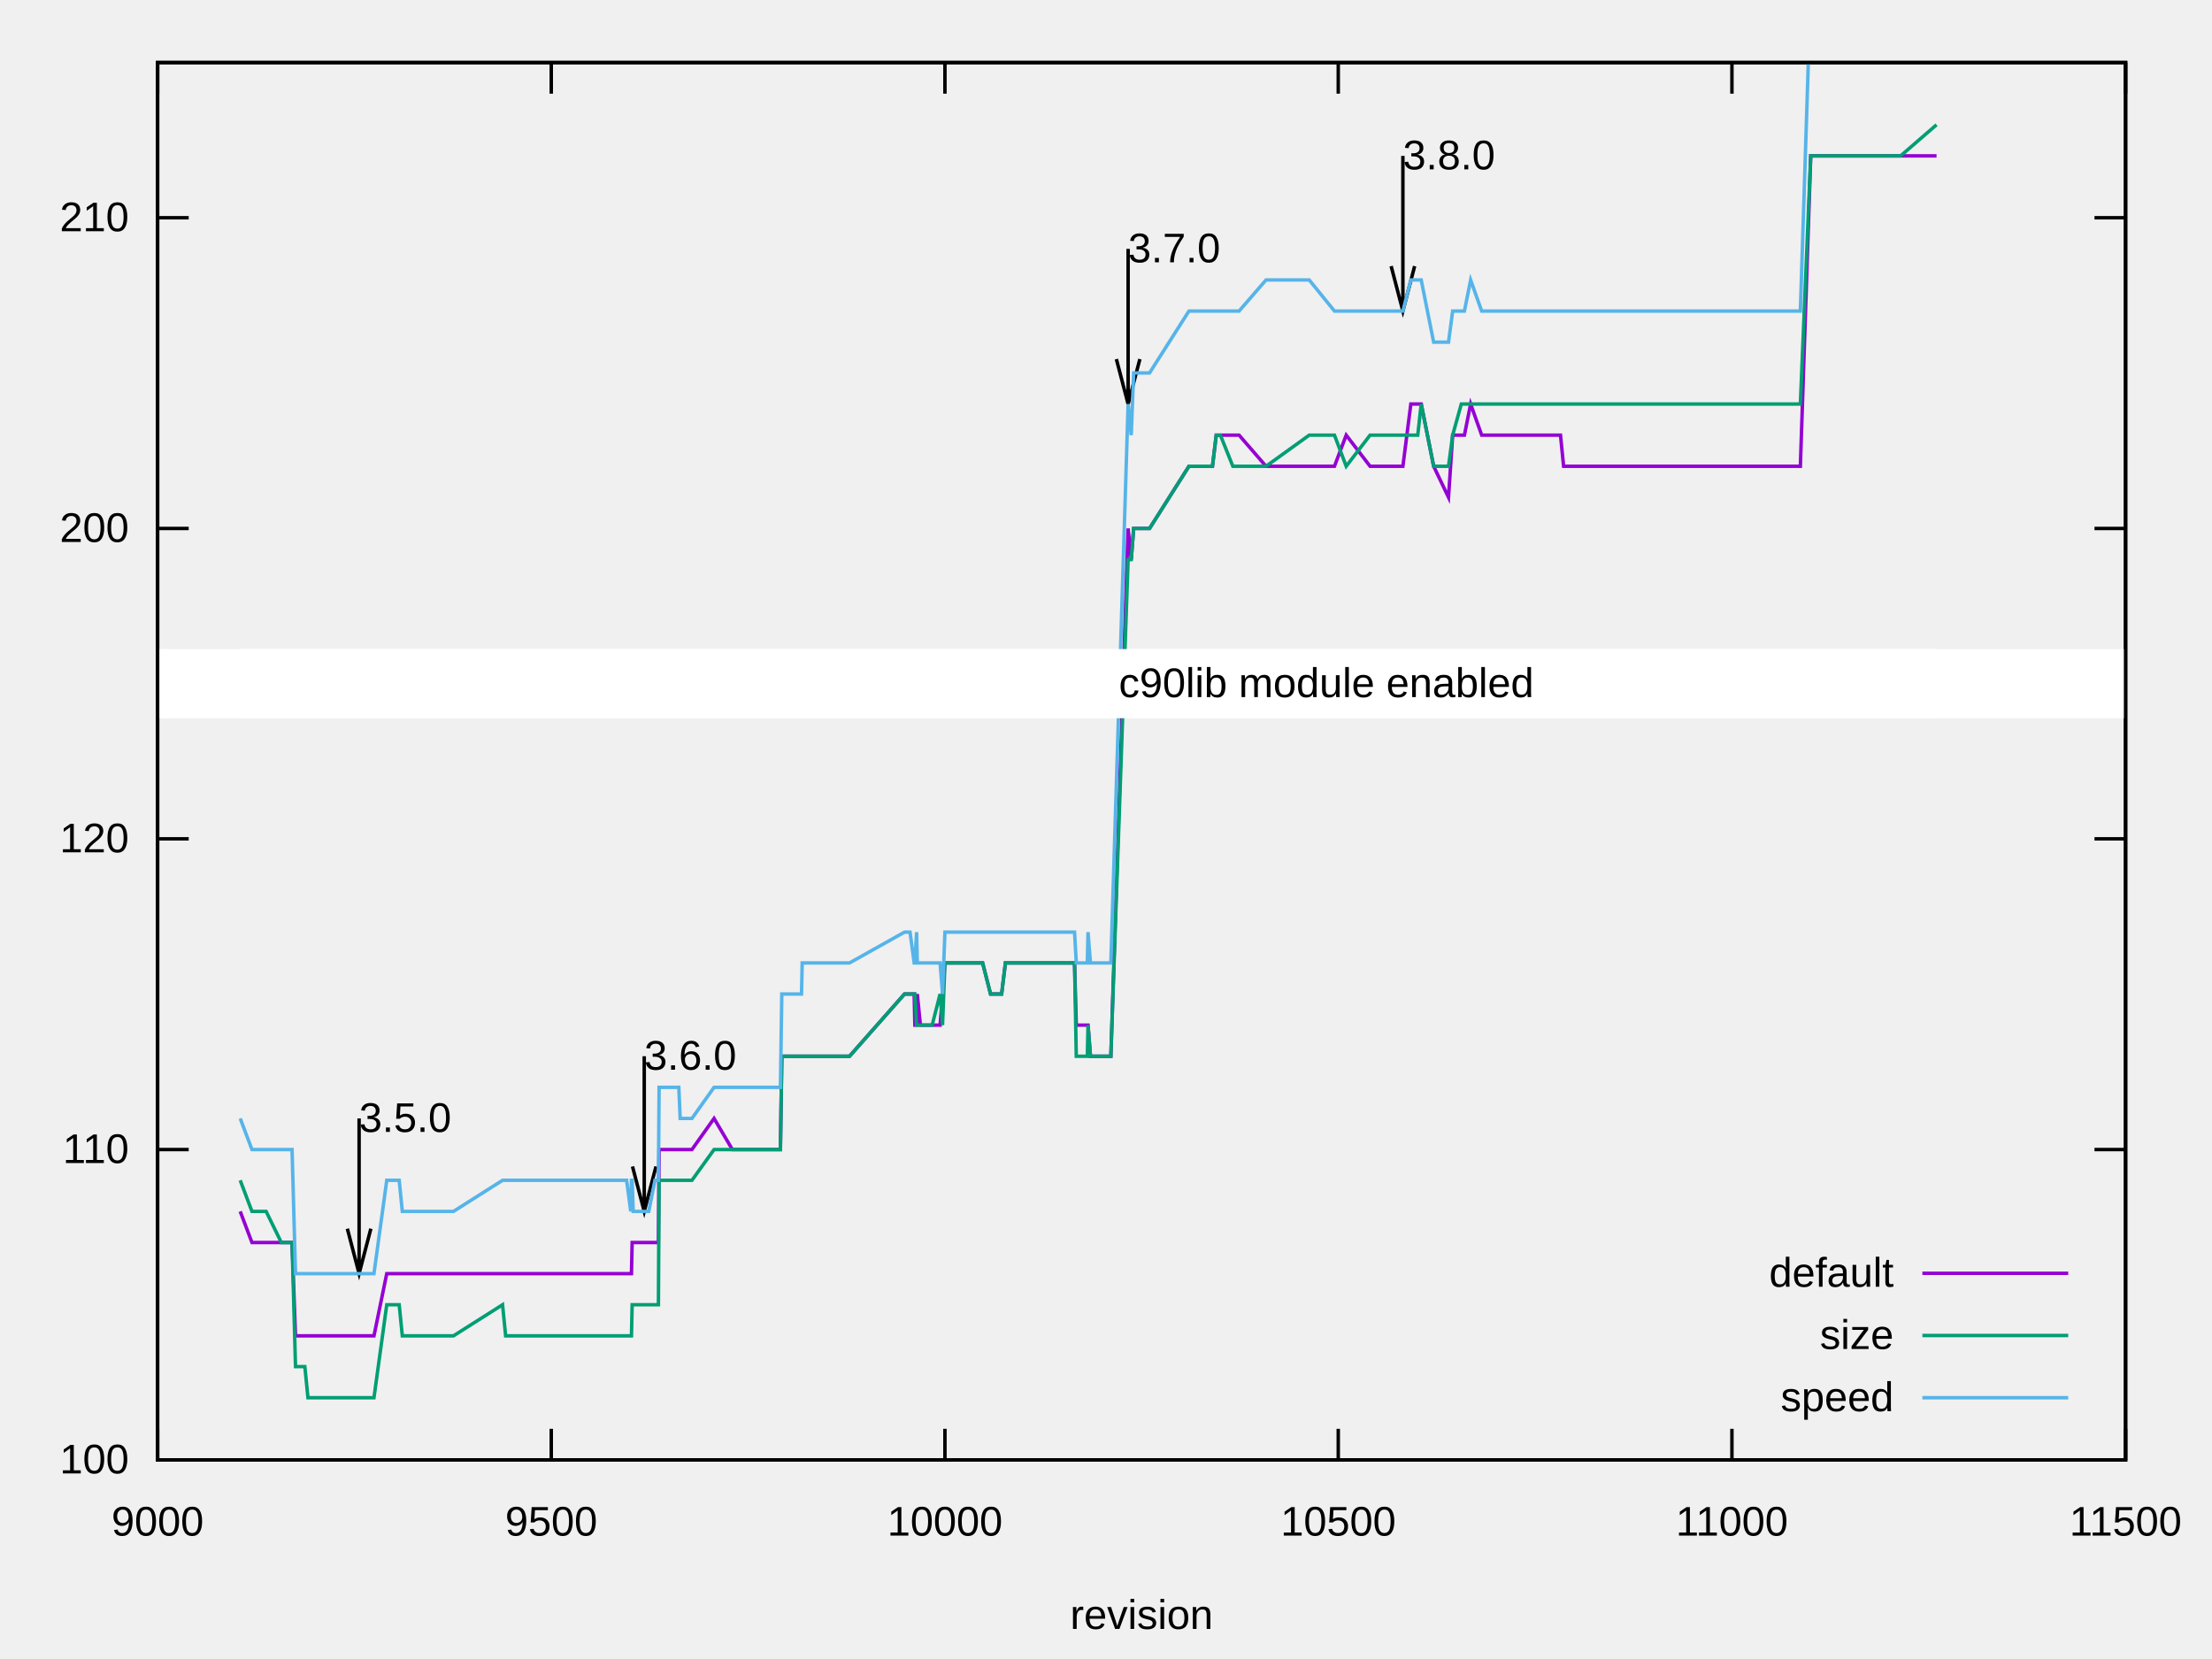
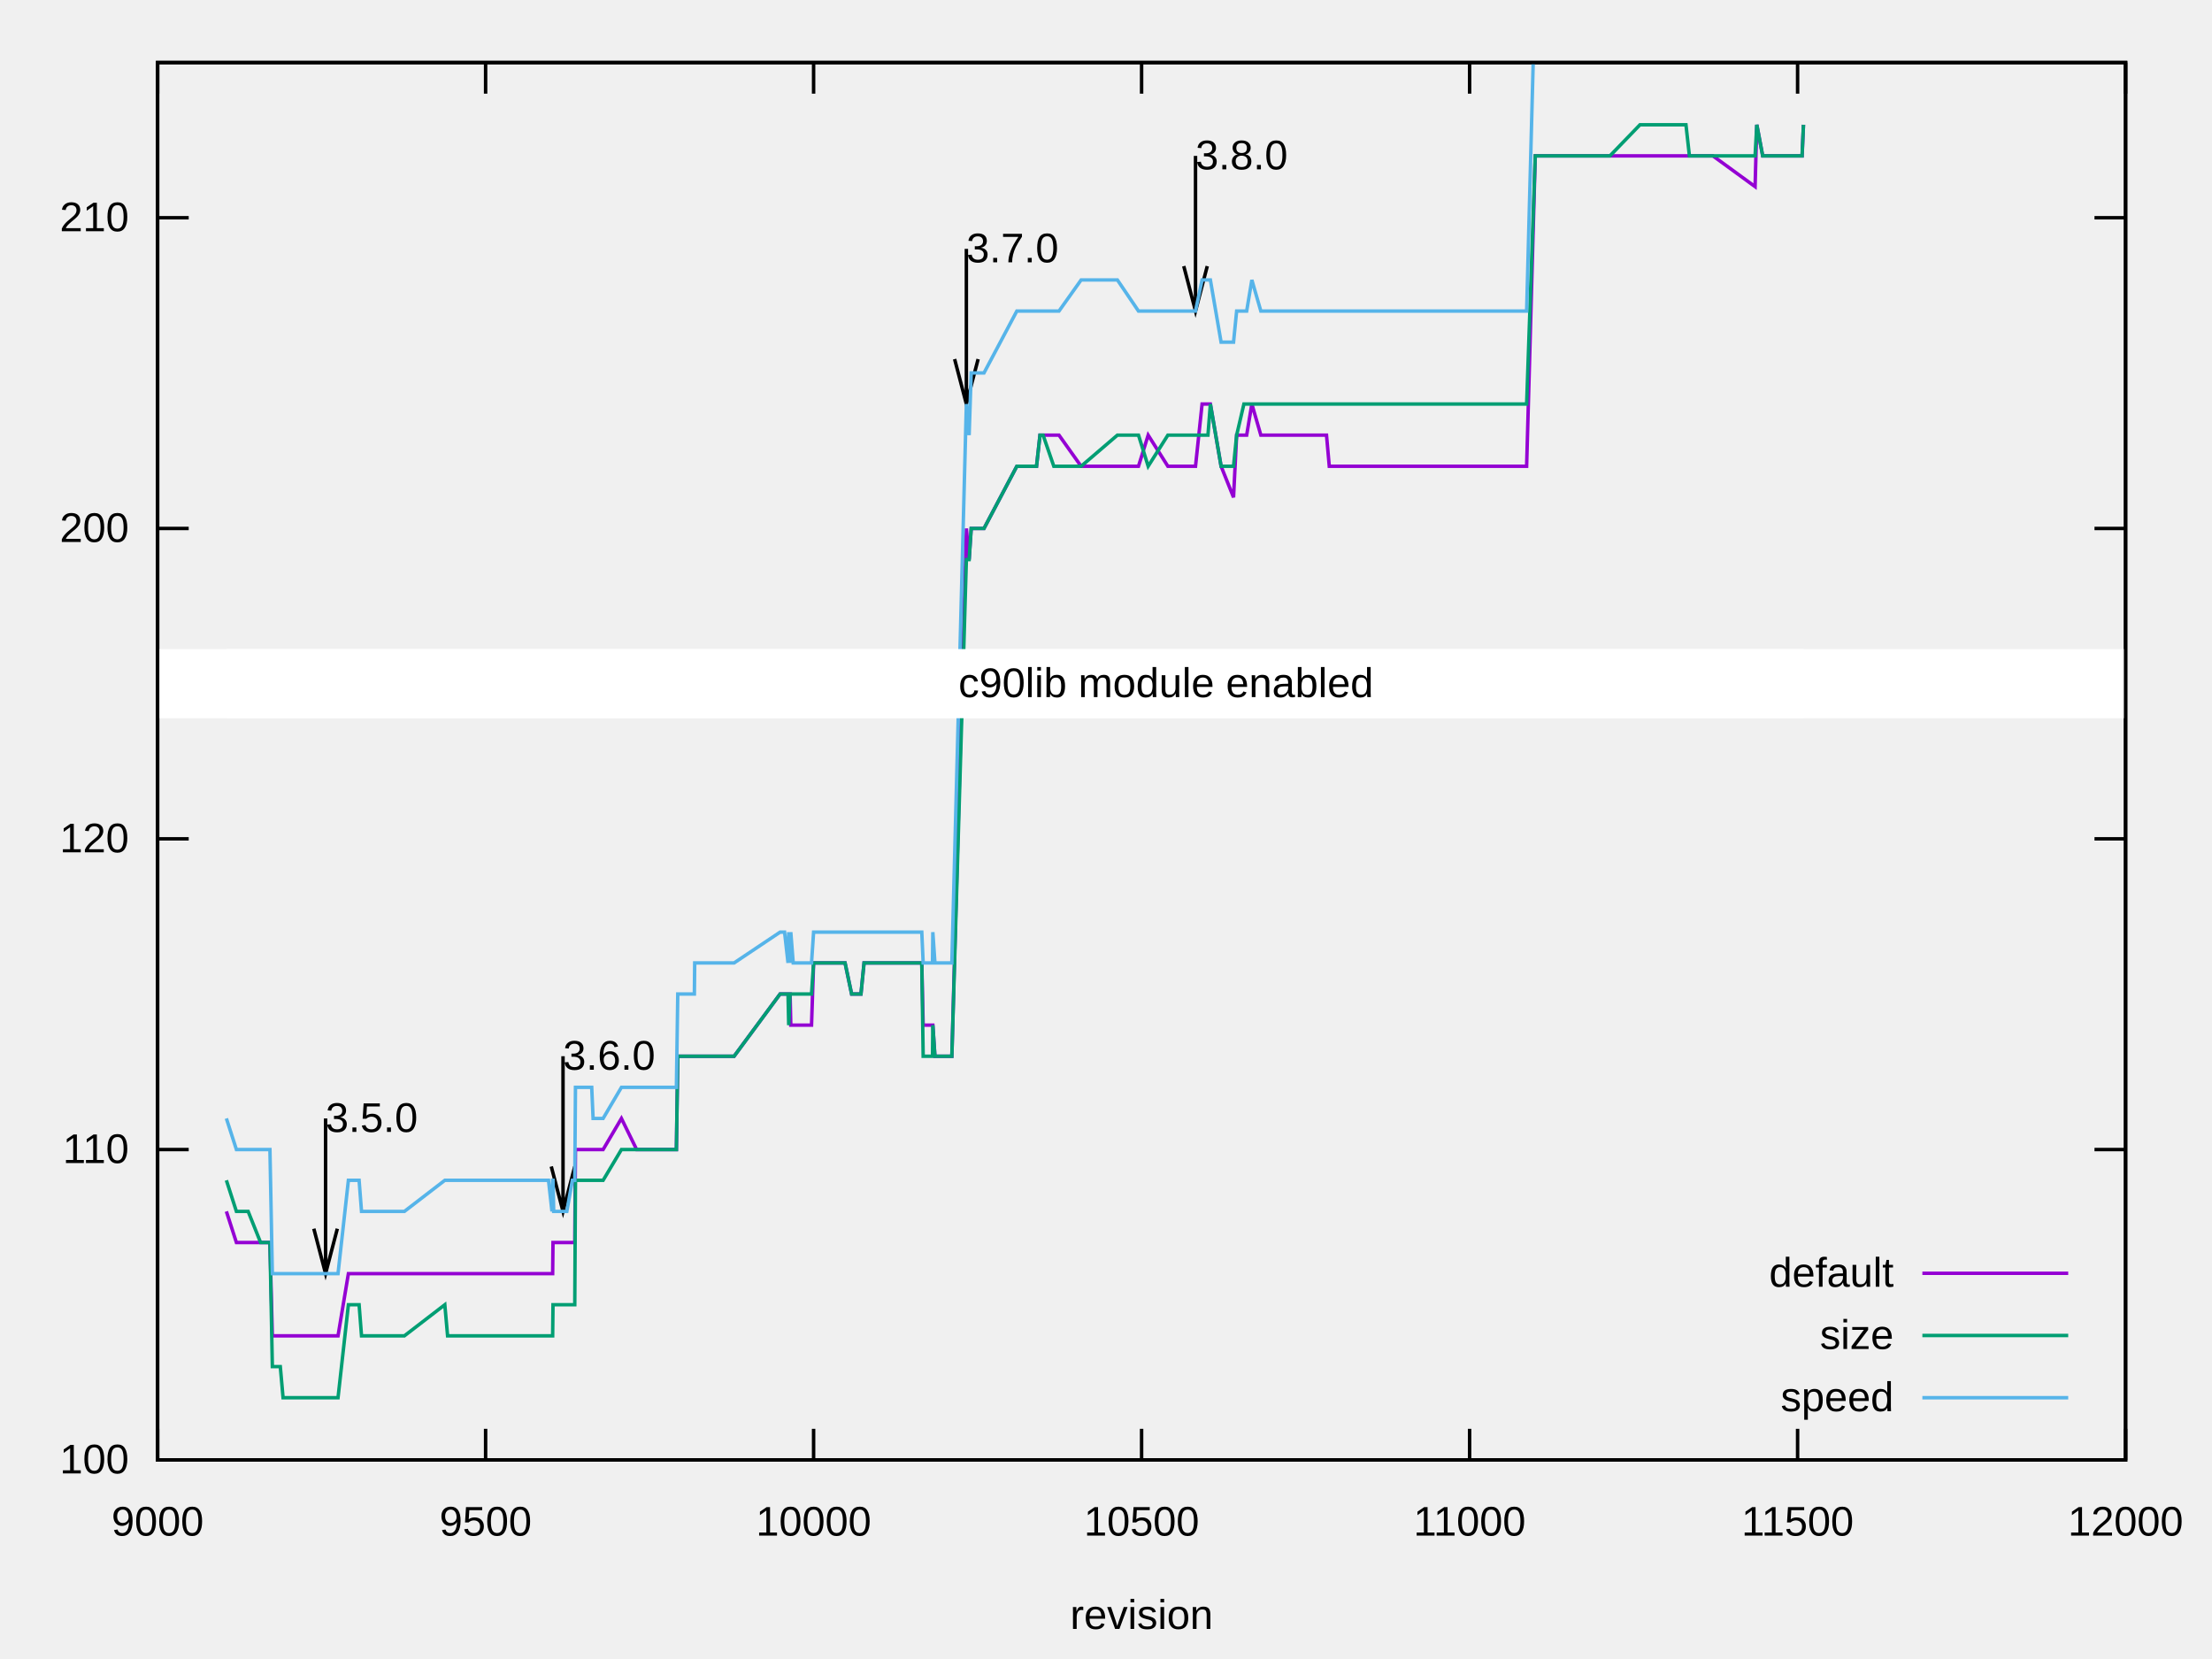
<svg xmlns="http://www.w3.org/2000/svg" xmlns:xlink="http://www.w3.org/1999/xlink" width="640" height="480" viewBox="0 0 640 480">
  <g id="gnuplot_canvas">
    <rect x="0" y="0" width="640" height="480" fill="none" />
    <defs>
      <circle id="gpDot" r="0.5" stroke-width="0.5" stroke="currentColor" />
      <path id="gpPt0" stroke-width="0.222" stroke="currentColor" d="M-1,0 h2 M0,-1 v2" />
      <path id="gpPt1" stroke-width="0.222" stroke="currentColor" d="M-1,-1 L1,1 M1,-1 L-1,1" />
      <path id="gpPt2" stroke-width="0.222" stroke="currentColor" d="M-1,0 L1,0 M0,-1 L0,1 M-1,-1 L1,1 M-1,1 L1,-1" />
      <rect id="gpPt3" stroke-width="0.222" stroke="currentColor" x="-1" y="-1" width="2" height="2" />
      <rect id="gpPt4" stroke-width="0.222" stroke="currentColor" fill="currentColor" x="-1" y="-1" width="2" height="2" />
      <circle id="gpPt5" stroke-width="0.222" stroke="currentColor" cx="0" cy="0" r="1" />
      <use xlink:href="#gpPt5" id="gpPt6" fill="currentColor" stroke="none" />
      <path id="gpPt7" stroke-width="0.222" stroke="currentColor" d="M0,-1.33 L-1.33,0.67 L1.33,0.67 z" />
      <use xlink:href="#gpPt7" id="gpPt8" fill="currentColor" stroke="none" />
      <use xlink:href="#gpPt7" id="gpPt9" stroke="currentColor" transform="rotate(180)" />
      <use xlink:href="#gpPt9" id="gpPt10" fill="currentColor" stroke="none" />
      <use xlink:href="#gpPt3" id="gpPt11" stroke="currentColor" transform="rotate(45)" />
      <use xlink:href="#gpPt11" id="gpPt12" fill="currentColor" stroke="none" />
      <path id="gpPt13" stroke-width="0.222" stroke="currentColor" d="M0,1.330 L1.265,0.411 L0.782,-1.067 L-0.782,-1.076 L-1.265,0.411 z" />
      <use xlink:href="#gpPt13" id="gpPt14" fill="currentColor" stroke="none" />
      <filter id="textbox" filterUnits="objectBoundingBox" x="0" y="0" height="1" width="1">
        <feFlood flood-color="white" flood-opacity="1" result="bgnd" />
        <feComposite in="SourceGraphic" in2="bgnd" operator="atop" />
      </filter>
      <filter id="greybox" filterUnits="objectBoundingBox" x="0" y="0" height="1" width="1">
        <feFlood flood-color="lightgrey" flood-opacity="1" result="grey" />
        <feComposite in="SourceGraphic" in2="grey" operator="atop" />
      </filter>
    </defs>
    <g fill="none" color="white" stroke="currentColor" stroke-width="1.00" stroke-linecap="butt" stroke-linejoin="miter">
</g>
    <g fill="none" color="black" stroke="currentColor" stroke-width="1.00" stroke-linecap="butt" stroke-linejoin="miter">
      <path stroke="black" d="M45.6,422.4 L54.6,422.4 M615.0,422.4 L606.0,422.4  " />
      <g transform="translate(37.3,426.3)" stroke="none" fill="black" font-family="Arial" font-size="12.00" text-anchor="end">
        <text>
          <tspan font-family="Arial">100</tspan>
        </text>
      </g>
    </g>
    <g fill="none" color="black" stroke="currentColor" stroke-width="1.00" stroke-linecap="butt" stroke-linejoin="miter">
      <path stroke="black" d="M45.6,332.6 L54.6,332.6 M615.0,332.6 L606.0,332.6  " />
      <g transform="translate(37.3,336.5)" stroke="none" fill="black" font-family="Arial" font-size="12.00" text-anchor="end">
        <text>
          <tspan font-family="Arial">110</tspan>
        </text>
      </g>
    </g>
    <g fill="none" color="black" stroke="currentColor" stroke-width="1.00" stroke-linecap="butt" stroke-linejoin="miter">
      <path stroke="black" d="M45.6,242.7 L54.6,242.7 M615.0,242.7 L606.0,242.7  " />
      <g transform="translate(37.3,246.6)" stroke="none" fill="black" font-family="Arial" font-size="12.00" text-anchor="end">
        <text>
          <tspan font-family="Arial">120</tspan>
        </text>
      </g>
    </g>
    <g fill="none" color="black" stroke="currentColor" stroke-width="1.00" stroke-linecap="butt" stroke-linejoin="miter">
      <path stroke="black" d="M45.6,152.9 L54.6,152.9 M615.0,152.9 L606.0,152.9  " />
      <g transform="translate(37.3,156.8)" stroke="none" fill="black" font-family="Arial" font-size="12.00" text-anchor="end">
        <text>
          <tspan font-family="Arial">200</tspan>
        </text>
      </g>
    </g>
    <g fill="none" color="black" stroke="currentColor" stroke-width="1.00" stroke-linecap="butt" stroke-linejoin="miter">
      <path stroke="black" d="M45.6,63.0 L54.6,63.0 M615.0,63.0 L606.0,63.0  " />
      <g transform="translate(37.3,66.9)" stroke="none" fill="black" font-family="Arial" font-size="12.00" text-anchor="end">
        <text>
          <tspan font-family="Arial">210</tspan>
        </text>
      </g>
    </g>
    <g fill="none" color="black" stroke="currentColor" stroke-width="1.00" stroke-linecap="butt" stroke-linejoin="miter">
      <path stroke="black" d="M45.6,422.4 L45.6,413.4 M45.6,18.1 L45.6,27.1  " />
      <g transform="translate(45.6,444.3)" stroke="none" fill="black" font-family="Arial" font-size="12.00" text-anchor="middle">
        <text>
          <tspan font-family="Arial"> 9000</tspan>
        </text>
      </g>
    </g>
    <g fill="none" color="black" stroke="currentColor" stroke-width="1.00" stroke-linecap="butt" stroke-linejoin="miter">
-       <path stroke="black" d="M159.5,422.4 L159.5,413.4 M159.5,18.1 L159.5,27.1  " />
-       <g transform="translate(159.5,444.3)" stroke="none" fill="black" font-family="Arial" font-size="12.00" text-anchor="middle">
+       <path stroke="black" d="M140.5,422.4 L140.5,413.4 M140.5,18.1 L140.5,27.1  " />
+       <g transform="translate(140.5,444.3)" stroke="none" fill="black" font-family="Arial" font-size="12.00" text-anchor="middle">
        <text>
          <tspan font-family="Arial"> 9500</tspan>
        </text>
      </g>
    </g>
    <g fill="none" color="black" stroke="currentColor" stroke-width="1.00" stroke-linecap="butt" stroke-linejoin="miter">
-       <path stroke="black" d="M273.4,422.4 L273.4,413.4 M273.4,18.1 L273.4,27.1  " />
-       <g transform="translate(273.4,444.3)" stroke="none" fill="black" font-family="Arial" font-size="12.00" text-anchor="middle">
+       <path stroke="black" d="M235.4,422.4 L235.4,413.4 M235.4,18.1 L235.4,27.1  " />
+       <g transform="translate(235.4,444.3)" stroke="none" fill="black" font-family="Arial" font-size="12.00" text-anchor="middle">
        <text>
          <tspan font-family="Arial"> 10000</tspan>
        </text>
      </g>
    </g>
    <g fill="none" color="black" stroke="currentColor" stroke-width="1.00" stroke-linecap="butt" stroke-linejoin="miter">
-       <path stroke="black" d="M387.2,422.4 L387.2,413.4 M387.2,18.1 L387.2,27.1  " />
-       <g transform="translate(387.2,444.3)" stroke="none" fill="black" font-family="Arial" font-size="12.00" text-anchor="middle">
+       <path stroke="black" d="M330.3,422.4 L330.3,413.4 M330.3,18.1 L330.3,27.1  " />
+       <g transform="translate(330.3,444.3)" stroke="none" fill="black" font-family="Arial" font-size="12.00" text-anchor="middle">
        <text>
          <tspan font-family="Arial"> 10500</tspan>
        </text>
      </g>
    </g>
    <g fill="none" color="black" stroke="currentColor" stroke-width="1.00" stroke-linecap="butt" stroke-linejoin="miter">
-       <path stroke="black" d="M501.1,422.4 L501.1,413.4 M501.1,18.1 L501.1,27.1  " />
-       <g transform="translate(501.1,444.3)" stroke="none" fill="black" font-family="Arial" font-size="12.00" text-anchor="middle">
+       <path stroke="black" d="M425.2,422.4 L425.2,413.4 M425.2,18.1 L425.2,27.1  " />
+       <g transform="translate(425.2,444.3)" stroke="none" fill="black" font-family="Arial" font-size="12.00" text-anchor="middle">
        <text>
          <tspan font-family="Arial"> 11000</tspan>
+         </text>
+       </g>
+     </g>
+     <g fill="none" color="black" stroke="currentColor" stroke-width="1.00" stroke-linecap="butt" stroke-linejoin="miter">
+       <path stroke="black" d="M520.1,422.4 L520.1,413.4 M520.1,18.1 L520.1,27.1  " />
+       <g transform="translate(520.1,444.3)" stroke="none" fill="black" font-family="Arial" font-size="12.00" text-anchor="middle">
+         <text>
+           <tspan font-family="Arial"> 11500</tspan>
        </text>
      </g>
    </g>
    <g fill="none" color="black" stroke="currentColor" stroke-width="1.00" stroke-linecap="butt" stroke-linejoin="miter">
      <path stroke="black" d="M615.0,422.4 L615.0,413.4 M615.0,18.1 L615.0,27.1  " />
      <g transform="translate(615.0,444.3)" stroke="none" fill="black" font-family="Arial" font-size="12.00" text-anchor="middle">
        <text>
-           <tspan font-family="Arial"> 11500</tspan>
+           <tspan font-family="Arial"> 12000</tspan>
        </text>
      </g>
    </g>
    <g fill="none" color="black" stroke="currentColor" stroke-width="1.00" stroke-linecap="butt" stroke-linejoin="miter">
</g>
    <g fill="none" color="black" stroke="currentColor" stroke-width="1.00" stroke-linecap="butt" stroke-linejoin="miter">
      <path stroke="black" d="M45.6,18.1 L45.6,422.4 L615.0,422.4 L615.0,18.1 L45.6,18.1 Z  " />
-       <g transform="translate(103.9,327.5)" stroke="none" fill="black" font-family="Arial" font-size="12.00" text-anchor="start">
+       <g transform="translate(94.2,327.5)" stroke="none" fill="black" font-family="Arial" font-size="12.00" text-anchor="start">
        <text>
          <tspan font-family="Arial">3.5.0</tspan>
        </text>
      </g>
-       <g transform="translate(186.4,309.5)" stroke="none" fill="black" font-family="Arial" font-size="12.00" text-anchor="start">
+       <g transform="translate(162.9,309.5)" stroke="none" fill="black" font-family="Arial" font-size="12.00" text-anchor="start">
        <text>
          <tspan font-family="Arial">3.6.0</tspan>
        </text>
      </g>
-       <g transform="translate(326.4,75.9)" stroke="none" fill="black" font-family="Arial" font-size="12.00" text-anchor="start">
+       <g transform="translate(279.6,75.9)" stroke="none" fill="black" font-family="Arial" font-size="12.00" text-anchor="start">
        <text>
          <tspan font-family="Arial">3.7.0</tspan>
        </text>
      </g>
-       <g transform="translate(405.9,49.0)" stroke="none" fill="black" font-family="Arial" font-size="12.00" text-anchor="start">
+       <g transform="translate(345.9,49.0)" stroke="none" fill="black" font-family="Arial" font-size="12.00" text-anchor="start">
        <text>
          <tspan font-family="Arial">3.8.0</tspan>
        </text>
      </g>
    </g>
    <g fill="none" color="black" stroke="black" stroke-width="20.00" stroke-linecap="butt" stroke-linejoin="miter">
</g>
    <g fill="none" color="black" stroke="currentColor" stroke-width="20.00" stroke-linecap="butt" stroke-linejoin="miter">
      <path stroke="white" d="M45.6,197.8 L615.0,197.8  " />
    </g>
    <g fill="none" color="black" stroke="white" stroke-width="1.00" stroke-linecap="butt" stroke-linejoin="miter">
-       <path stroke="black" d="M100.5,355.5 L103.9,368.5 L107.3,355.5 M103.9,323.6 L103.9,368.5 M183.0,337.5 L186.4,350.5 L189.8,337.5   M186.4,305.6 L186.4,350.5 M323.0,103.9 L326.4,116.9 L329.8,103.9 M326.4,72.0 L326.4,116.9 M402.5,77.0   L405.9,90.0 L409.3,77.0 M405.9,45.1 L405.9,90.0 M549.9,0.1  " />
+       <path stroke="black" d="M90.8,355.5 L94.2,368.5 L97.6,355.5 M94.2,323.6 L94.2,368.5 M159.5,337.5 L162.9,350.5 L166.3,337.5   M162.9,305.6 L162.9,350.5 M276.2,103.9 L279.6,116.9 L283.0,103.9 M279.6,72.0 L279.6,116.9 M342.5,77.0   L345.9,90.0 L349.3,77.0 M345.9,45.1 L345.9,90.0 M465.8,0.1  " />
    </g>
    <g fill="none" color="black" stroke="currentColor" stroke-width="1.00" stroke-linecap="butt" stroke-linejoin="miter">
      <g transform="translate(330.3,471.3)" stroke="none" fill="black" font-family="Arial" font-size="12.00" text-anchor="middle">
        <text>
          <tspan font-family="Arial">revision</tspan>
        </text>
      </g>
    </g>
    <g fill="none" color="black" stroke="currentColor" stroke-width="1.00" stroke-linecap="butt" stroke-linejoin="miter">
</g>
    <g id="gnuplot_plot_1">
      <g fill="none" color="black" stroke="currentColor" stroke-width="1.00" stroke-linecap="butt" stroke-linejoin="miter">
        <g transform="translate(547.9,372.3)" stroke="none" fill="black" font-family="Arial" font-size="12.00" text-anchor="end">
          <text>
            <tspan font-family="Arial">default</tspan>
          </text>
        </g>
      </g>
      <g fill="none" color="black" stroke="currentColor" stroke-width="1.00" stroke-linecap="butt" stroke-linejoin="miter">
-         <path stroke="rgb(148,   0, 211)" d="M556.2,368.4 L598.4,368.4 M69.5,350.5 L72.9,359.5 L73.8,359.5 L74.5,359.5 L77.0,359.5 L81.4,359.5   L84.5,359.5 L85.5,386.5 L87.1,386.5 L88.2,386.5 L89.1,386.5 L89.6,386.5 L92.7,386.5 L93.0,386.5   L95.3,386.5 L98.7,386.5 L103.9,386.5 L108.2,386.5 L111.9,368.5 L115.5,368.5 L116.4,368.5 L118.3,368.5   L126.2,368.5 L131.2,368.5 L145.4,368.5 L146.3,368.5 L147.0,368.5 L148.5,368.5 L150.6,368.5 L154.5,368.5   L156.5,368.5 L157.7,368.5 L157.9,368.5 L159.0,368.5 L164.3,368.5 L168.6,368.5 L170.9,368.5 L175.0,368.5   L177.9,368.5 L179.8,368.5 L181.3,368.5 L182.5,368.5 L182.7,368.5 L182.9,359.5 L183.2,359.5 L186.4,359.5   L187.7,359.5 L189.5,359.5 L190.2,359.5 L190.5,359.5 L190.7,332.6 L190.9,332.6 L191.4,332.6 L192.5,332.6   L192.7,332.6 L193.4,332.6 L193.9,332.6 L194.3,332.6 L194.6,332.6 L195.7,332.6 L196.4,332.6 L196.8,332.6   L197.1,332.6 L197.3,332.6 L200.2,332.6 L206.6,323.6 L211.9,332.6 L214.1,332.6 L215.7,332.6 L216.6,332.6   L218.9,332.6 L219.6,332.6 L219.8,332.6 L220.1,332.6 L220.3,332.6 L221.7,332.6 L224.2,332.6 L225.5,332.6   L225.8,332.6 L226.2,305.6 L227.1,305.6 L228.5,305.6 L229.4,305.6 L229.6,305.6 L231.2,305.6 L231.9,305.6   L232.1,305.6 L232.4,305.6 L234.6,305.6 L235.1,305.6 L236.0,305.6 L245.8,305.6 L261.7,287.6 L262.7,287.6   L263.1,287.6 L263.3,287.6 L264.5,287.6 L264.7,296.6 L265.2,296.6 L265.4,287.6 L266.3,296.6 L267.9,296.6   L269.7,296.6 L272.0,296.6 L272.7,287.6 L273.4,278.6 L277.2,278.6 L284.3,278.6 L286.6,287.6 L289.1,287.6   L289.8,287.6 L290.9,278.6 L291.6,278.6 L298.0,278.6 L301.6,278.6 L306.8,278.6 L310.5,278.6 L310.9,278.6   L311.4,296.6 L313.0,296.6 L314.6,296.6 L314.8,296.6 L315.5,305.6 L317.1,305.6 L321.0,305.6 L321.4,305.6   L326.4,152.9 L327.3,161.9 L328.0,152.9 L332.6,152.9 L344.0,134.9 L344.9,134.9 L350.8,134.9 L351.9,125.9   L352.8,125.9 L353.1,125.9 L356.7,125.9 L356.9,125.9 L358.5,125.9 L366.3,134.9 L378.8,134.9 L386.1,134.9   L389.5,125.9 L396.4,134.9 L400.5,134.9 L405.9,134.9 L408.2,116.9 L410.2,116.9 L411.2,116.9 L414.8,134.9   L419.1,143.9 L420.3,125.9 L422.8,125.9 L423.7,125.9 L425.5,116.9 L428.7,125.9 L449.9,125.9 L451.5,125.9   L452.4,134.9 L452.6,134.9 L452.8,134.9 L453.3,134.9 L455.6,134.9 L478.3,134.9 L492.0,134.9 L495.2,134.9   L520.9,134.9 L523.9,45.1 L535.3,45.1 L549.9,45.1 L560.3,45.1  " />
+         <path stroke="rgb(148,   0, 211)" d="M556.2,368.4 L598.4,368.4 M65.5,350.5 L68.4,359.5 L69.1,359.5 L69.7,359.5 L71.8,359.5 L75.4,359.5   L78.1,359.5 L78.8,386.5 L80.1,386.5 L81.1,386.5 L81.9,386.5 L82.2,386.5 L84.9,386.5 L85.1,386.5   L87.0,386.5 L89.8,386.5 L94.2,386.5 L97.8,386.5 L100.8,368.5 L103.9,368.5 L104.6,368.5 L106.1,368.5   L112.8,368.5 L117.0,368.5 L128.7,368.5 L129.5,368.5 L130.1,368.5 L131.4,368.5 L133.1,368.5 L136.3,368.5   L138.0,368.5 L139.0,368.5 L139.2,368.5 L140.1,368.5 L144.5,368.5 L148.1,368.5 L150.0,368.5 L153.4,368.5   L155.9,368.5 L157.4,368.5 L158.7,368.5 L159.7,368.5 L159.9,368.5 L160.0,359.5 L160.2,359.5 L162.9,359.5   L164.0,359.5 L165.6,359.5 L166.1,359.5 L166.3,359.5 L166.5,332.6 L166.7,332.6 L167.1,332.6 L168.0,332.6   L168.2,332.6 L168.8,332.6 L169.2,332.6 L169.5,332.6 L169.7,332.6 L170.7,332.6 L171.2,332.6 L171.6,332.6   L171.8,332.6 L172.0,332.6 L174.5,332.6 L179.8,323.6 L184.2,332.6 L186.1,332.6 L187.4,332.6 L188.1,332.6   L190.0,332.6 L190.6,332.6 L190.8,332.6 L191.0,332.6 L191.2,332.6 L192.3,332.6 L194.4,332.6 L195.5,332.6   L195.7,332.6 L196.1,305.6 L196.9,305.6 L198.0,305.6 L198.8,305.6 L199.0,305.6 L200.3,305.6 L200.9,305.6   L201.0,305.6 L201.2,305.6 L203.1,305.6 L203.5,305.6 L204.3,305.6 L212.4,305.6 L225.7,287.6 L226.5,287.6   L226.9,287.6 L227.0,287.6 L228.0,287.6 L228.2,287.6 L228.6,287.6 L228.8,296.6 L229.5,296.6 L230.8,296.6   L232.4,296.6 L234.3,296.6 L234.8,296.6 L235.4,278.6 L238.6,278.6 L244.5,278.6 L246.4,287.6 L248.5,287.6   L249.1,287.6 L250.0,278.6 L250.6,278.6 L255.9,278.6 L258.9,278.6 L263.3,278.6 L266.3,278.6 L266.7,278.6   L267.1,296.6 L268.4,296.6 L269.8,296.6 L269.9,296.6 L270.5,305.6 L271.8,305.6 L275.1,305.6 L275.4,305.6   L279.6,152.9 L280.4,161.9 L281.0,152.9 L284.7,152.9 L294.2,134.9 L295.0,134.9 L299.9,134.9 L300.9,125.9   L301.6,125.9 L301.8,125.9 L304.9,125.9 L305.1,125.9 L306.4,125.9 L312.8,134.9 L323.3,134.9 L329.4,134.9   L332.2,125.9 L337.9,134.9 L341.3,134.9 L345.9,134.9 L347.8,116.9 L349.5,116.9 L350.2,116.9 L353.3,134.9   L356.9,143.9 L357.8,125.9 L359.9,125.9 L360.7,125.9 L362.2,116.9 L364.8,125.9 L382.5,125.9 L383.8,125.9   L384.6,134.9 L384.8,134.9 L385.0,134.9 L385.3,134.9 L387.2,134.9 L406.2,134.9 L417.6,134.9 L420.3,134.9   L441.7,134.9 L444.2,45.1 L453.7,45.1 L465.8,45.1 L474.5,45.1 L487.8,45.1 L488.8,45.1 L495.6,45.1   L507.8,54.0 L508.3,36.1 L510.0,45.1 L521.4,45.1 L521.8,36.1  " />
      </g>
    </g>
    <g id="gnuplot_plot_2">
      <g fill="none" color="black" stroke="currentColor" stroke-width="1.00" stroke-linecap="butt" stroke-linejoin="miter">
        <g transform="translate(547.9,390.3)" stroke="none" fill="black" font-family="Arial" font-size="12.00" text-anchor="end">
          <text>
            <tspan font-family="Arial">size</tspan>
          </text>
        </g>
      </g>
      <g fill="none" color="black" stroke="currentColor" stroke-width="1.00" stroke-linecap="butt" stroke-linejoin="miter">
-         <path stroke="rgb(  0, 158, 115)" d="M556.2,386.4 L598.4,386.4 M69.5,341.5 L72.9,350.5 L73.8,350.5 L74.5,350.5 L77.0,350.5 L81.4,359.5   L84.5,359.5 L85.5,395.4 L87.1,395.4 L88.2,395.4 L89.1,404.4 L89.6,404.4 L92.7,404.4 L93.0,404.4   L95.3,404.4 L98.7,404.4 L103.9,404.4 L108.2,404.4 L111.9,377.5 L115.5,377.5 L116.4,386.5 L118.3,386.5   L126.2,386.5 L131.2,386.5 L145.4,377.5 L146.3,386.5 L147.0,386.5 L148.5,386.5 L150.6,386.5 L154.5,386.5   L156.5,386.5 L157.7,386.5 L157.9,386.5 L159.0,386.5 L164.3,386.5 L168.6,386.5 L170.9,386.5 L175.0,386.5   L177.9,386.5 L179.8,386.5 L181.3,386.5 L182.5,386.5 L182.7,386.5 L182.9,377.5 L183.2,377.5 L186.4,377.5   L187.7,377.5 L189.5,377.5 L190.2,377.5 L190.5,377.5 L190.7,341.5 L190.9,341.5 L191.4,341.5 L192.5,341.5   L192.7,341.5 L193.4,341.5 L193.9,341.5 L194.3,341.5 L194.6,341.5 L195.7,341.5 L196.4,341.5 L196.8,341.5   L197.1,341.5 L197.3,341.5 L200.2,341.5 L206.6,332.6 L211.9,332.6 L214.1,332.6 L215.7,332.6 L216.6,332.6   L218.9,332.6 L219.6,332.6 L219.8,332.6 L220.1,332.6 L220.3,332.6 L221.7,332.6 L224.2,332.6 L225.5,332.6   L225.8,332.6 L226.2,305.6 L227.1,305.6 L228.5,305.6 L229.4,305.6 L229.6,305.6 L231.2,305.6 L231.9,305.6   L232.1,305.6 L232.4,305.6 L234.6,305.6 L235.1,305.6 L236.0,305.6 L245.8,305.6 L261.7,287.6 L262.7,287.6   L263.1,287.6 L263.3,287.6 L264.5,287.6 L264.7,287.6 L265.2,296.6 L265.4,296.6 L266.3,296.6 L267.9,296.6   L269.7,296.6 L272.0,287.6 L272.7,296.6 L273.4,278.6 L277.2,278.6 L284.3,278.6 L286.6,287.6 L289.1,287.6   L289.8,287.6 L290.9,278.6 L291.6,278.6 L298.0,278.6 L301.6,278.6 L306.8,278.6 L310.5,278.6 L310.9,278.6   L311.4,305.6 L313.0,305.6 L314.6,305.6 L314.8,296.6 L315.5,305.6 L317.1,305.6 L321.0,305.6 L321.4,305.6   L326.4,161.9 L327.3,161.9 L328.0,152.9 L332.6,152.9 L344.0,134.9 L344.9,134.9 L350.8,134.9 L351.9,125.9   L352.8,125.9 L353.1,125.9 L356.7,134.9 L356.9,134.9 L358.5,134.9 L366.3,134.9 L378.8,125.9 L386.1,125.9   L389.5,134.9 L396.4,125.9 L400.5,125.9 L405.9,125.9 L408.2,125.9 L410.2,125.9 L411.2,116.9 L414.8,134.9   L419.1,134.9 L420.3,125.9 L422.8,116.9 L423.7,116.9 L425.5,116.9 L428.7,116.9 L449.9,116.9 L451.5,116.9   L452.4,116.9 L452.6,116.9 L452.8,116.9 L453.3,116.9 L455.6,116.9 L478.3,116.9 L492.0,116.9 L495.2,116.9   L520.9,116.9 L523.9,45.1 L535.3,45.1 L549.9,45.1 L560.3,36.1  " />
+         <path stroke="rgb(  0, 158, 115)" d="M556.2,386.4 L598.4,386.4 M65.5,341.5 L68.4,350.5 L69.1,350.5 L69.7,350.5 L71.8,350.5 L75.4,359.5   L78.1,359.5 L78.8,395.4 L80.1,395.4 L81.1,395.4 L81.9,404.4 L82.2,404.4 L84.9,404.4 L85.1,404.4   L87.0,404.4 L89.8,404.4 L94.2,404.4 L97.8,404.4 L100.8,377.5 L103.9,377.5 L104.6,386.5 L106.1,386.5   L112.8,386.5 L117.0,386.5 L128.7,377.5 L129.5,386.5 L130.1,386.5 L131.4,386.5 L133.1,386.5 L136.3,386.5   L138.0,386.5 L139.0,386.5 L139.2,386.5 L140.1,386.5 L144.5,386.5 L148.1,386.5 L150.0,386.5 L153.4,386.5   L155.9,386.5 L157.4,386.5 L158.7,386.5 L159.7,386.5 L159.9,386.5 L160.0,377.5 L160.2,377.5 L162.9,377.5   L164.0,377.5 L165.6,377.5 L166.1,377.5 L166.3,377.5 L166.5,341.5 L166.7,341.5 L167.1,341.5 L168.0,341.5   L168.2,341.5 L168.8,341.5 L169.2,341.5 L169.5,341.5 L169.7,341.5 L170.7,341.5 L171.2,341.5 L171.6,341.5   L171.8,341.5 L172.0,341.5 L174.5,341.5 L179.8,332.6 L184.2,332.6 L186.1,332.6 L187.4,332.6 L188.1,332.6   L190.0,332.6 L190.6,332.6 L190.8,332.6 L191.0,332.6 L191.2,332.6 L192.3,332.6 L194.4,332.6 L195.5,332.6   L195.7,332.6 L196.1,305.6 L196.9,305.6 L198.0,305.6 L198.8,305.6 L199.0,305.6 L200.3,305.6 L200.9,305.6   L201.0,305.6 L201.2,305.6 L203.1,305.6 L203.5,305.6 L204.3,305.6 L212.4,305.6 L225.7,287.6 L226.5,287.6   L226.9,287.6 L227.0,287.6 L228.0,287.6 L228.2,296.6 L228.6,287.6 L228.8,287.6 L229.5,287.6 L230.8,287.6   L232.4,287.6 L234.3,287.6 L234.8,287.6 L235.4,278.6 L238.6,278.6 L244.5,278.6 L246.4,287.6 L248.5,287.6   L249.1,287.6 L250.0,278.6 L250.6,278.6 L255.9,278.6 L258.9,278.6 L263.3,278.6 L266.3,278.6 L266.7,278.6   L267.1,305.6 L268.4,305.6 L269.8,305.6 L269.9,296.6 L270.5,305.6 L271.8,305.6 L275.1,305.6 L275.4,305.6   L279.6,161.9 L280.4,161.9 L281.0,152.9 L284.7,152.9 L294.2,134.9 L295.0,134.9 L299.9,134.9 L300.9,125.9   L301.6,125.9 L301.8,125.9 L304.9,134.9 L305.1,134.9 L306.4,134.9 L312.8,134.9 L323.3,125.9 L329.4,125.9   L332.2,134.9 L337.9,125.9 L341.3,125.9 L345.9,125.9 L347.8,125.9 L349.5,125.9 L350.2,116.9 L353.3,134.9   L356.9,134.9 L357.8,125.9 L359.9,116.9 L360.7,116.9 L362.2,116.9 L364.8,116.9 L382.5,116.9 L383.8,116.9   L384.6,116.9 L384.8,116.9 L385.0,116.9 L385.3,116.9 L387.2,116.9 L406.2,116.9 L417.6,116.9 L420.3,116.9   L441.7,116.9 L444.2,45.1 L453.7,45.1 L465.8,45.1 L474.5,36.1 L487.8,36.1 L488.8,45.1 L495.6,45.1   L507.8,45.1 L508.3,36.1 L510.0,45.1 L521.4,45.1 L521.8,36.1  " />
      </g>
    </g>
    <g id="gnuplot_plot_3">
      <g fill="none" color="black" stroke="currentColor" stroke-width="1.00" stroke-linecap="butt" stroke-linejoin="miter">
        <g transform="translate(547.9,408.3)" stroke="none" fill="black" font-family="Arial" font-size="12.00" text-anchor="end">
          <text>
            <tspan font-family="Arial">speed</tspan>
          </text>
        </g>
      </g>
      <g fill="none" color="black" stroke="currentColor" stroke-width="1.00" stroke-linecap="butt" stroke-linejoin="miter">
-         <path stroke="rgb( 86, 180, 233)" d="M556.2,404.4 L598.4,404.4 M69.5,323.6 L72.9,332.6 L73.8,332.6 L74.5,332.6 L77.0,332.6 L81.4,332.6   L84.5,332.6 L85.5,368.5 L87.1,368.5 L88.2,368.5 L89.1,368.5 L89.6,368.5 L92.7,368.5 L93.0,368.5   L95.3,368.5 L98.7,368.5 L103.9,368.5 L108.2,368.5 L111.9,341.5 L115.5,341.5 L116.4,350.5 L118.3,350.5   L126.2,350.5 L131.2,350.5 L145.4,341.5 L146.3,341.5 L147.0,341.5 L148.5,341.5 L150.6,341.5 L154.5,341.5   L156.5,341.5 L157.7,341.5 L157.9,341.5 L159.0,341.5 L164.3,341.5 L168.6,341.5 L170.9,341.5 L175.0,341.5   L177.9,341.5 L179.8,341.5 L181.3,341.5 L182.5,350.5 L182.7,341.5 L182.9,341.5 L183.2,350.5 L186.4,350.5   L187.7,350.5 L189.5,341.5 L190.2,341.5 L190.5,341.5 L190.7,314.6 L190.9,314.6 L191.4,314.6 L192.5,314.6   L192.7,314.6 L193.4,314.6 L193.9,314.6 L194.3,314.6 L194.6,314.6 L195.7,314.6 L196.4,314.6 L196.8,323.6   L197.1,323.6 L197.3,323.6 L200.2,323.6 L206.6,314.6 L211.9,314.6 L214.1,314.6 L215.7,314.6 L216.6,314.6   L218.9,314.6 L219.6,314.6 L219.8,314.6 L220.1,314.6 L220.3,314.6 L221.7,314.6 L224.2,314.6 L225.5,314.6   L225.8,314.6 L226.2,287.6 L227.1,287.6 L228.5,287.6 L229.4,287.6 L229.6,287.6 L231.2,287.6 L231.9,287.6   L232.1,278.6 L232.4,278.6 L234.6,278.6 L235.1,278.6 L236.0,278.6 L245.8,278.6 L261.7,269.7 L262.7,269.7   L263.1,269.7 L263.3,269.7 L264.5,278.6 L264.7,278.6 L265.2,269.7 L265.4,278.6 L266.3,278.6 L267.9,278.6   L269.7,278.6 L272.0,278.6 L272.7,287.6 L273.4,269.7 L277.2,269.7 L284.3,269.7 L286.6,269.7 L289.1,269.7   L289.8,269.7 L290.9,269.7 L291.6,269.7 L298.0,269.7 L301.6,269.7 L306.8,269.7 L310.5,269.7 L310.9,269.7   L311.4,278.6 L313.0,278.6 L314.6,278.6 L314.8,269.7 L315.5,278.6 L317.1,278.6 L321.0,278.6 L321.4,278.6   L326.4,116.9 L327.3,125.9 L328.0,107.9 L332.6,107.9 L344.0,90.0 L344.9,90.0 L350.8,90.0 L351.9,90.0   L352.8,90.0 L353.1,90.0 L356.7,90.0 L356.9,90.0 L358.5,90.0 L366.3,81.0 L378.8,81.0 L386.1,90.0   L389.5,90.0 L396.4,90.0 L400.5,90.0 L405.9,90.0 L408.2,81.0 L410.2,81.0 L411.2,81.0 L414.8,99.0   L419.1,99.0 L420.3,90.0 L422.8,90.0 L423.7,90.0 L425.5,81.0 L428.7,90.0 L449.9,90.0 L451.5,90.0   L452.4,90.0 L452.6,90.0 L452.8,90.0 L453.3,90.0 L455.6,90.0 L478.3,90.0 L492.0,90.0 L495.2,90.0   L520.9,90.0 L523.2,18.1  " />
+         <path stroke="rgb( 86, 180, 233)" d="M556.2,404.4 L598.4,404.4 M65.5,323.6 L68.4,332.6 L69.1,332.6 L69.7,332.6 L71.8,332.6 L75.4,332.6   L78.1,332.6 L78.8,368.5 L80.1,368.5 L81.1,368.5 L81.9,368.5 L82.2,368.5 L84.9,368.5 L85.1,368.5   L87.0,368.5 L89.8,368.5 L94.2,368.5 L97.8,368.5 L100.8,341.5 L103.9,341.5 L104.6,350.5 L106.1,350.5   L112.8,350.5 L117.0,350.5 L128.7,341.5 L129.5,341.5 L130.1,341.5 L131.4,341.5 L133.1,341.5 L136.3,341.5   L138.0,341.5 L139.0,341.5 L139.2,341.5 L140.1,341.5 L144.5,341.5 L148.1,341.5 L150.0,341.5 L153.4,341.5   L155.9,341.5 L157.4,341.5 L158.7,341.5 L159.7,350.5 L159.9,341.5 L160.0,341.5 L160.2,350.5 L162.9,350.5   L164.0,350.5 L165.6,341.5 L166.1,341.5 L166.3,341.5 L166.5,314.6 L166.7,314.6 L167.1,314.6 L168.0,314.6   L168.2,314.6 L168.8,314.6 L169.2,314.6 L169.5,314.6 L169.7,314.6 L170.7,314.6 L171.2,314.6 L171.6,323.6   L171.8,323.6 L172.0,323.6 L174.5,323.6 L179.8,314.6 L184.2,314.6 L186.1,314.6 L187.4,314.6 L188.1,314.6   L190.0,314.6 L190.6,314.6 L190.8,314.6 L191.0,314.6 L191.2,314.6 L192.3,314.6 L194.4,314.6 L195.5,314.6   L195.7,314.6 L196.1,287.6 L196.9,287.6 L198.0,287.6 L198.8,287.6 L199.0,287.6 L200.3,287.6 L200.9,287.6   L201.0,278.6 L201.2,278.6 L203.1,278.6 L203.5,278.6 L204.3,278.6 L212.4,278.6 L225.7,269.7 L226.5,269.7   L226.9,269.7 L227.0,269.7 L228.0,278.6 L228.2,269.7 L228.6,278.6 L228.8,269.7 L229.5,278.6 L230.8,278.6   L232.4,278.6 L234.3,278.6 L234.8,278.6 L235.4,269.7 L238.6,269.7 L244.5,269.7 L246.4,269.7 L248.5,269.7   L249.1,269.7 L250.0,269.7 L250.6,269.7 L255.9,269.7 L258.9,269.7 L263.3,269.7 L266.3,269.7 L266.7,269.7   L267.1,278.6 L268.4,278.6 L269.8,278.6 L269.9,269.7 L270.5,278.6 L271.8,278.6 L275.1,278.6 L275.4,278.6   L279.6,116.9 L280.4,125.9 L281.0,107.9 L284.7,107.9 L294.2,90.0 L295.0,90.0 L299.9,90.0 L300.9,90.0   L301.6,90.0 L301.8,90.0 L304.9,90.0 L305.1,90.0 L306.4,90.0 L312.8,81.0 L323.3,81.0 L329.4,90.0   L332.2,90.0 L337.9,90.0 L341.3,90.0 L345.9,90.0 L347.8,81.0 L349.5,81.0 L350.2,81.0 L353.3,99.0   L356.9,99.0 L357.8,90.0 L359.9,90.0 L360.7,90.0 L362.2,81.0 L364.8,90.0 L382.5,90.0 L383.8,90.0   L384.6,90.0 L384.8,90.0 L385.0,90.0 L385.3,90.0 L387.2,90.0 L406.2,90.0 L417.6,90.0 L420.3,90.0   L441.7,90.0 L443.6,18.1  " />
      </g>
    </g>
    <g id="gnuplot_plot_4">
      <g fill="none" color="white" stroke="rgb( 86, 180, 233)" stroke-width="20.00" stroke-linecap="butt" stroke-linejoin="miter">
</g>
      <g fill="none" color="black" stroke="currentColor" stroke-width="20.00" stroke-linecap="butt" stroke-linejoin="miter">
-         <path stroke="rgb(255, 255, 255)" d="M69.5,197.8 L74.5,197.8 L79.4,197.8 L84.4,197.8 L89.3,197.8 L94.3,197.8 L99.3,197.8 L104.2,197.8   L109.2,197.8 L114.1,197.8 L119.1,197.8 L124.1,197.8 L129.0,197.8 L134.0,197.8 L138.9,197.8 L143.9,197.8   L148.8,197.8 L153.8,197.8 L158.8,197.8 L163.7,197.8 L168.7,197.8 L173.6,197.8 L178.6,197.8 L183.5,197.8   L188.5,197.8 L193.5,197.8 L198.4,197.8 L203.4,197.8 L208.3,197.8 L213.3,197.8 L218.2,197.8 L223.2,197.8   L228.2,197.8 L233.1,197.8 L238.1,197.8 L243.0,197.8 L248.0,197.8 L253.0,197.8 L257.9,197.8 L262.9,197.8   L267.8,197.8 L272.8,197.8 L277.7,197.8 L282.7,197.8 L287.7,197.8 L292.6,197.8 L297.6,197.8 L302.5,197.8   L307.5,197.8 L312.4,197.8 L317.4,197.8 L322.4,197.8 L327.3,197.8 L332.3,197.8 L337.2,197.8 L342.2,197.8   L347.2,197.8 L352.1,197.8 L357.1,197.8 L362.0,197.8 L367.0,197.8 L371.9,197.8 L376.9,197.8 L381.9,197.8   L386.8,197.8 L391.8,197.8 L396.7,197.8 L401.7,197.8 L406.6,197.8 L411.6,197.8 L416.6,197.8 L421.5,197.8   L426.5,197.8 L431.4,197.8 L436.4,197.8 L441.4,197.8 L446.3,197.8 L451.3,197.8 L456.2,197.8 L461.2,197.8   L466.1,197.8 L471.1,197.8 L476.1,197.8 L481.0,197.8 L486.0,197.8 L490.9,197.8 L495.9,197.8 L500.8,197.8   L505.8,197.8 L510.8,197.8 L515.7,197.8 L520.7,197.8 L525.6,197.8 L530.6,197.8 L535.5,197.8 L540.5,197.8   L545.5,197.8 L550.4,197.8 L555.4,197.8 L560.3,197.8  " />
+         <path stroke="rgb(255, 255, 255)" d="M65.5,197.8 L70.1,197.8 L74.7,197.8 L79.4,197.8 L84.0,197.8 L88.6,197.8 L93.2,197.8 L97.8,197.8   L102.4,197.8 L107.0,197.8 L111.6,197.8 L116.2,197.8 L120.8,197.8 L125.4,197.8 L130.1,197.8 L134.7,197.8   L139.3,197.8 L143.9,197.8 L148.5,197.8 L153.1,197.8 L157.7,197.8 L162.3,197.8 L166.9,197.8 L171.5,197.8   L176.1,197.8 L180.8,197.8 L185.4,197.8 L190.0,197.8 L194.6,197.8 L199.2,197.8 L203.8,197.8 L208.4,197.8   L213.0,197.8 L217.6,197.8 L222.2,197.8 L226.8,197.8 L231.4,197.8 L236.1,197.8 L240.7,197.8 L245.3,197.8   L249.9,197.8 L254.5,197.8 L259.1,197.8 L263.7,197.8 L268.3,197.8 L272.9,197.8 L277.5,197.8 L282.1,197.8   L286.8,197.8 L291.4,197.8 L296.0,197.8 L300.6,197.8 L305.2,197.8 L309.8,197.8 L314.4,197.8 L319.0,197.8   L323.6,197.8 L328.2,197.8 L332.8,197.8 L337.5,197.8 L342.1,197.8 L346.7,197.8 L351.3,197.8 L355.9,197.8   L360.5,197.8 L365.1,197.8 L369.7,197.8 L374.3,197.8 L378.9,197.8 L383.5,197.8 L388.2,197.8 L392.8,197.8   L397.4,197.8 L402.0,197.8 L406.6,197.8 L411.2,197.8 L415.8,197.8 L420.4,197.8 L425.0,197.8 L429.6,197.8   L434.2,197.8 L438.8,197.8 L443.5,197.8 L448.1,197.8 L452.7,197.8 L457.3,197.8 L461.9,197.8 L466.5,197.8   L471.1,197.8 L475.7,197.8 L480.3,197.8 L484.9,197.8 L489.5,197.8 L494.2,197.8 L498.8,197.8 L503.4,197.8   L508.0,197.8 L512.6,197.8 L517.2,197.8 L521.8,197.8  " />
      </g>
    </g>
    <g fill="none" color="white" stroke="rgb(255, 255, 255)" stroke-width="2.00" stroke-linecap="butt" stroke-linejoin="miter">
</g>
    <g fill="none" color="black" stroke="currentColor" stroke-width="2.00" stroke-linecap="butt" stroke-linejoin="miter">
</g>
    <g fill="none" color="black" stroke="black" stroke-width="1.00" stroke-linecap="butt" stroke-linejoin="miter">
</g>
    <g fill="none" color="black" stroke="currentColor" stroke-width="1.00" stroke-linecap="butt" stroke-linejoin="miter">
      <path stroke="black" d="M45.6,18.1 L45.6,422.4 L615.0,422.4 L615.0,18.1 L45.6,18.1 Z  " />
-       <g transform="translate(323.7,201.7)" stroke="none" fill="black" font-family="Arial" font-size="12.00" text-anchor="start">
+       <g transform="translate(277.3,201.7)" stroke="none" fill="black" font-family="Arial" font-size="12.00" text-anchor="start">
        <text>
          <tspan font-family="Arial">c90lib module enabled</tspan>
        </text>
      </g>
    </g>
    <g fill="none" color="black" stroke="currentColor" stroke-width="1.00" stroke-linecap="butt" stroke-linejoin="miter">
</g>
  </g>
</svg>
